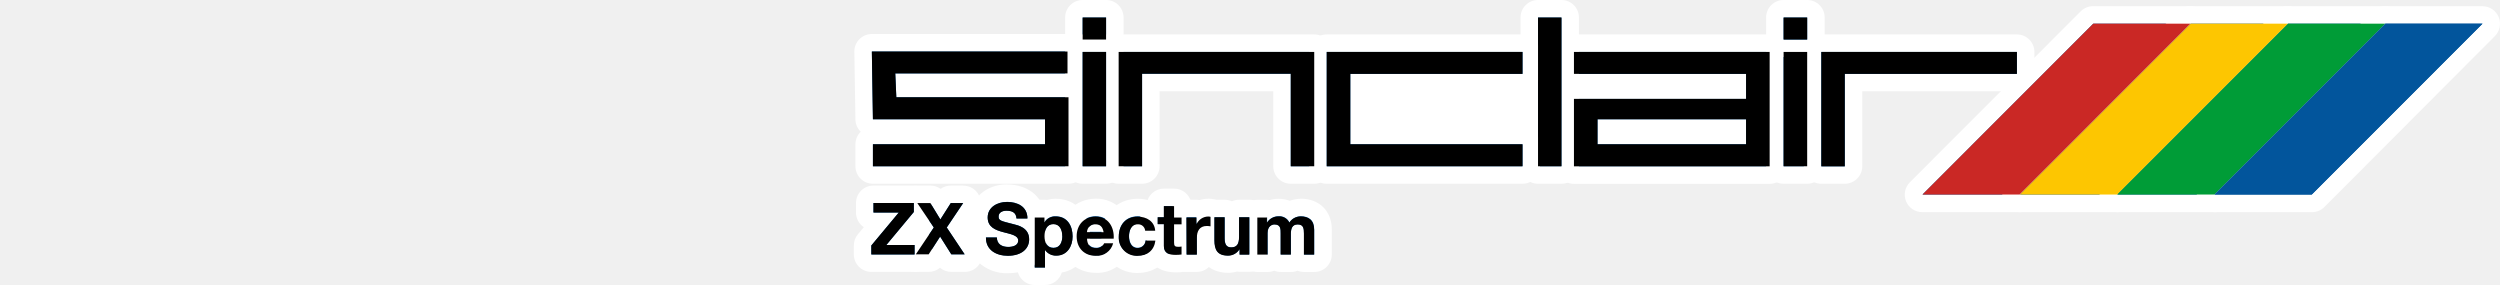
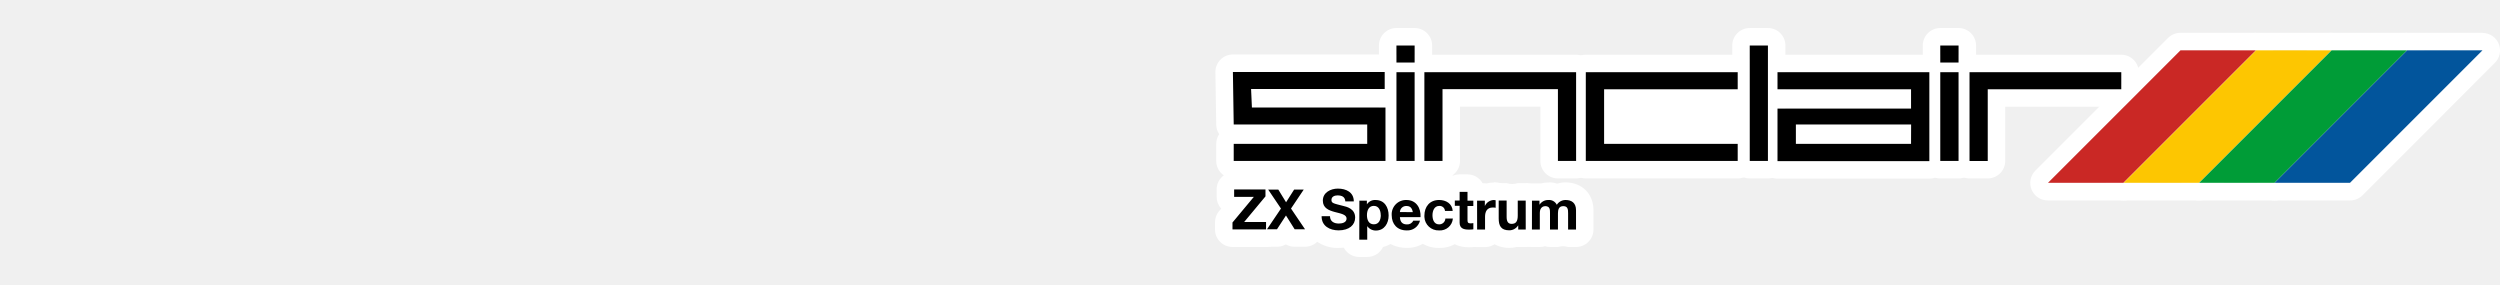
<svg xmlns="http://www.w3.org/2000/svg" viewBox="0 0 1000 114">
  <g id="Layer_2" data-name="Layer 2">
-     <rect x="381.45" y="86.9" width="21.57" height="9.19" fill="#fff" />
+     <rect x="636.34" y="38" width="77.56" height="19" fill="#fff" />
+     <rect x="530.34" y="66.89" width="50.74" height="20.99" fill="#fff" />
  </g>
  <g id="Layer_1" data-name="Layer 1">
-     <rect x="540.12" y="30.97" width="81.32" height="26.03" fill="#fff" />
-     <path d="M438.35,105.66c-6.53,0-11.1-4.65-11.1-11.32A11,11,0,0,1,437.9,83h.45A10.23,10.23,0,0,1,446,86.18a12.53,12.53,0,0,1,3.06,9.37,3.64,3.64,0,0,1-.28,1.17,3.65,3.65,0,0,1-.15,1.54A10.16,10.16,0,0,1,438.35,105.66Z" fill="#02559c" />
-     <path d="M438.35,86.49c5.06,0,7.5,4.26,7.22,8.83H434.84c.11,2.59,1.38,3.77,3.65,3.77a3.36,3.36,0,0,0,3.22-1.93h3.59a6.68,6.68,0,0,1-7,5c-4.69,0-7.6-3.22-7.6-7.82s3.08-7.85,7.6-7.85m-3.51,6.24h6.74c-.37-2.07-1.26-3.16-3.25-3.16a3.21,3.21,0,0,0-3.39,3h0v.14m3.51-13.24c-8.32,0-14.6,6.38-14.6,14.85s6.14,14.82,14.6,14.82A13.62,13.62,0,0,0,452,99.34a6.92,6.92,0,0,0,.34-2.12,6.66,6.66,0,0,0,.25-1.46,16,16,0,0,0-4-12,13.78,13.78,0,0,0-10.2-4.29Z" fill="#fff" />
-     <path d="M447.46,70a3.5,3.5,0,0,1-3.5-3.5V20.77a3.5,3.5,0,0,1,3.5-3.5h78.23a3.5,3.5,0,0,1,3.5,3.5V66.5a3.5,3.5,0,0,1-3.5,3.5h-9.38a3.5,3.5,0,0,1-3.5-3.5V33H460.33V66.51a3.5,3.5,0,0,1-3.5,3.5Z" fill="#02559c" />
-     <path d="M525.69,20.77V66.5h-9.38v-37H456.83v37h-9.37V20.77h78.23m0-7H447.46a7,7,0,0,0-7,7V66.5a7,7,0,0,0,7,7h9.37a7,7,0,0,0,7-7v-30h45.48v30a7,7,0,0,0,7,7h9.38a7,7,0,0,0,7-7V20.77A7,7,0,0,0,525.69,13.77Z" fill="#fff" />
-     <rect x="429.56" y="3.5" width="16.37" height="15.8" rx="3.5" fill="#02559c" />
-     <path d="M442.43,7v8.8h-9.37V7h9.37m0-7h-9.37a7,7,0,0,0-7,7v8.8a7,7,0,0,0,7,7h9.37a7,7,0,0,0,7-7V7A7,7,0,0,0,442.43,0Z" fill="#fff" />
-     <path d="M349.17,70a3.5,3.5,0,0,1-3.5-3.5V57.7a3.5,3.5,0,0,1,3.5-3.5h65.36v-3H349.17a3.51,3.51,0,0,1-3.5-3.45l-.43-27.1a3.55,3.55,0,0,1,1-2.51,3.46,3.46,0,0,1,2.49-1H427a3.49,3.49,0,0,1,3.5,3.48h0v8.79a3.5,3.5,0,0,1-3.5,3.5H361.77l.12,2.54H427.4a3.5,3.5,0,0,1,3.5,3.5v27.6a3.5,3.5,0,0,1-3.5,3.5h0Z" fill="#02559c" />
-     <path d="M427,20.6v8.77H358.11l.42,9.54H427.4v27.6H349.17v-8.8H418v-10H349.17l-.43-27.11H427m0-7H348.74a7,7,0,0,0-7,7v.11l.43,27.08a7,7,0,0,0,2.12,4.9,7,7,0,0,0-2.12,5V66.5a7,7,0,0,0,7,7H427.4a7,7,0,0,0,7-7V38.91a7,7,0,0,0-2.11-5A7,7,0,0,0,434,29.37V20.6a7,7,0,0,0-7-7Z" fill="#fff" />
-     <path d="M455,105.67a10.71,10.71,0,0,1-11-10.39h0c0-.24,0-.49,0-.73C444,87.74,448.58,83,455.11,83c5.81,0,10.12,3.66,10.48,8.9A3.55,3.55,0,0,1,465,94a3.5,3.5,0,0,1,.62,2.49C464.92,102.08,460.75,105.67,455,105.67Zm.1-11.71v.57l.18-.33-.18-.2Z" fill="#02559c" />
-     <path d="M455.11,86.49c3.51,0,6.73,1.84,7,5.64h-4a2.78,2.78,0,0,0-3-2.56h0c-2.61,0-3.48,2.65-3.48,4.83s.84,4.69,3.4,4.69a3.15,3.15,0,0,0,3.25-3h3.93c-.51,3.94-3.25,6.1-7.16,6.1a7.22,7.22,0,0,1-7.51-6.92c0-.24,0-.47,0-.7,0-4.63,2.76-8.06,7.59-8.06m7.07,9.58h0m-7.08-16.58c-8.46,0-14.59,6.33-14.59,15.06a14.24,14.24,0,0,0,13.85,14.62H455c7.38,0,13-4.77,14.06-11.89a6.92,6.92,0,0,0-.22-3.34,7.28,7.28,0,0,0,.22-2.28c-.49-7.17-6.23-12.17-14-12.17Z" fill="#fff" />
-     <path d="M380.53,105.26a3.5,3.5,0,0,1-3-1.63L376,101.17l-1.6,2.49a3.52,3.52,0,0,1-3,1.6h-5.05a3.49,3.49,0,0,1-3.51-3.47,3.54,3.54,0,0,1,.6-2L369.3,91,364,83.19a3.5,3.5,0,0,1,2.9-5.46h5.23a3.48,3.48,0,0,1,3,1.67l1.1,1.78,1.16-1.83a3.52,3.52,0,0,1,3-1.62h4.94a3.5,3.5,0,0,1,2.91,5.45L382.91,91l5.86,8.78a3.48,3.48,0,0,1-.95,4.84,3.43,3.43,0,0,1-2,.6Z" fill="#02559c" />
-     <path d="M385.28,81.23h0m0,0L378.7,91l7.16,10.73h-5.33l-4.48-7.1-4.58,7.1h-5.14L373.53,91l-6.61-9.78h5.23l4,6.56,4.17-6.56h4.94m0-7h-4.92a7,7,0,0,0-4.1,1.32,7,7,0,0,0-4.1-1.32h-5.23a7,7,0,0,0-5.8,10.92l4,5.88-4.58,6.85a7,7,0,0,0,5.82,10.89h5.09A7,7,0,0,0,376,107.1a7,7,0,0,0,4.56,1.66h5.38a7,7,0,0,0,5.82-10.88l-4.56-6.83,3.88-5.78a7,7,0,0,0-5.71-11Z" fill="#fff" />
-     <rect x="429.56" y="17.27" width="16.37" height="52.73" rx="3.5" fill="#02559c" />
-     <path d="M442.43,20.77V66.5h-9.37V20.77h9.37m0-7h-9.37a7,7,0,0,0-7,7V66.5a7,7,0,0,0,7,7h9.37a7,7,0,0,0,7-7V20.77A7,7,0,0,0,442.43,13.77Z" fill="#fff" />
-     <path d="M413.9,110.5a3.5,3.5,0,0,1-3.5-3.5V86.9a3.5,3.5,0,0,1,3.5-3.5h3.88a3.53,3.53,0,0,1,1.16.19,9.21,9.21,0,0,1,3.33-.59c6.14,0,10.26,4.61,10.26,11.49,0,6.47-4.22,11.18-10,11.18a8.26,8.26,0,0,1-1-.06V107a3.5,3.5,0,0,1-3.5,3.5Zm7.49-16.86a4.45,4.45,0,0,0,0,.73,3.17,3.17,0,0,0,.06.75q0-.37,0-.75a4.49,4.49,0,0,0-.06-.73Z" fill="#02559c" />
-     <path d="M422.27,86.5c4.66,0,6.76,3.76,6.76,8,0,4-2.19,7.68-6.53,7.68A5.3,5.3,0,0,1,418,99.93H418V107H413.9V86.9h3.88v1.9h.06a4.93,4.93,0,0,1,4.43-2.3m-.86,12.59c2.67,0,3.53-2.3,3.53-4.72s-.94-4.8-3.56-4.8-3.54,2.39-3.54,4.8.92,4.72,3.57,4.72m.86-19.59a13.5,13.5,0,0,0-3.52.46,8.39,8.39,0,0,0-1-.06H413.9a7,7,0,0,0-7,7h0V107a7,7,0,0,0,7,7H418a7,7,0,0,0,6.72-5c6.59-1.07,11.33-7,11.33-14.5,0-8.83-5.66-15-13.76-15Z" fill="#fff" />
-     <path d="M470.27,105.44c-7.39,0-8.19-4.92-8.19-7V93a3.5,3.5,0,0,1-2.47-3.35V86.9a3.5,3.5,0,0,1,2.47-3.35V82.44a3.5,3.5,0,0,1,3.5-3.5h4.09a3.5,3.5,0,0,1,3.5,3.5v1a3.51,3.51,0,0,1,3,3.47v2.73a3.5,3.5,0,0,1-3,3.46v2a3.5,3.5,0,0,1,3,3.46v3.19a3.5,3.5,0,0,1-2.91,3.45A16.57,16.57,0,0,1,470.27,105.44Z" fill="#02559c" />
-     <path d="M469.67,82.44V86.9h3v2.73h-3V97c0,1.38.34,1.73,1.72,1.73a6.75,6.75,0,0,0,1.27-.12v3.19a15.9,15.9,0,0,1-2.39.15c-2.5,0-4.69-.58-4.69-3.54V89.64h-2.47V86.9h2.47V82.44h4.09m0-7h-4.09a7,7,0,0,0-6.93,6.07,7,7,0,0,0-2.54,5.39v2.73A7,7,0,0,0,458.58,95V98.4c0,4.86,3.06,10.54,11.69,10.54a20.35,20.35,0,0,0,3.57-.25,7,7,0,0,0,5.82-6.9V98.6A7,7,0,0,0,478,94.11a6.92,6.92,0,0,0,1.63-4.48V86.9a7,7,0,0,0-3.13-5.83,7,7,0,0,0-6.86-5.63Z" fill="#fff" />
-     <path d="M403.12,105.75a13,13,0,0,1-9.39-3.49,10,10,0,0,1-2.85-7.35,3.49,3.49,0,0,1,2-3.15A8.35,8.35,0,0,1,391.53,87c0-6.37,5.62-9.71,11.17-9.71,7,0,11.73,4.07,11.73,10.12a3.47,3.47,0,0,1-1.2,2.59,8.63,8.63,0,0,1,1.93,5.64C415.16,100.69,411.44,105.75,403.12,105.75Z" fill="#02559c" />
-     <path d="M402.74,80.74c4.29,0,8.23,1.87,8.23,6.62H406.6c-.14-2.48-1.9-3.11-4.06-3.11-1.43,0-3.1.61-3.1,2.33s1,1.78,6.13,3.11c1.49.37,6.09,1.32,6.09,6,0,3.76-3,6.58-8.54,6.58-4.54,0-8.8-2.24-8.74-7.3h4.37c0,2.73,2.12,3.79,4.54,3.79,1.58,0,4-.45,4-2.56s-3.08-2.58-6.1-3.39-6.12-2-6.12-5.84c0-4.2,4-6.21,7.67-6.21m0-7c-8.36,0-14.67,5.68-14.67,13.21a12.87,12.87,0,0,0,.58,4,7,7,0,0,0-1.27,3.94,13.42,13.42,0,0,0,3.86,9.85,16.42,16.42,0,0,0,11.88,4.53c10.68,0,15.54-7,15.54-13.58a12.84,12.84,0,0,0-1.26-5.55A6.89,6.89,0,0,0,418,87.4c0-8-6.26-13.62-15.23-13.62Z" fill="#fff" />
-     <path d="M348.53,105.26a3.5,3.5,0,0,1-3.5-3.5V98.2a3.55,3.55,0,0,1,.81-2.2l6.21-7.43h-2.66a3.5,3.5,0,0,1-3.5-3.5V81.28a3.5,3.5,0,0,1,3.5-3.5h16.14a3.5,3.5,0,0,1,3.5,3.5h0v3.57a3.46,3.46,0,0,1-.81,2.24L362,94.52h3.81a3.5,3.5,0,0,1,3.5,3.5v3.79a3.5,3.5,0,0,1-3.5,3.5Z" fill="#02559c" />
-     <path d="M365.53,81.23V84.8l-11,13.2h11.3v3.79h-17.3V98.2l11-13.2H349.39V81.21h16.14m0-7H349.39a7,7,0,0,0-7,7V85a7,7,0,0,0,3.14,5.87l-2.37,2.84a7,7,0,0,0-1.63,4.49v3.56a7,7,0,0,0,7,7h17.31a7,7,0,0,0,7-7V98a7,7,0,0,0-3.92-6.29l2-2.39a7,7,0,0,0,1.61-4.52V81.23a7,7,0,0,0-7-7Z" fill="#fff" />
-     <path d="M629.58,70a3.5,3.5,0,0,1-3.5-3.5V39.57a3.5,3.5,0,0,1,3.5-3.5h65.35V33H629.58a3.5,3.5,0,0,1-3.5-3.5V20.77a3.5,3.5,0,0,1,3.5-3.5h78.28a3.5,3.5,0,0,1,3.5,3.5V66.51a3.5,3.5,0,0,1-3.5,3.5Zm65.35-15.8v-3h-52.4v3Z" fill="#02559c" />
-     <path d="M707.86,20.77V66.51H629.58V39.57h68.85v-10H629.58v-8.8h78.28M639,57.71h59.42v-10H639v10m68.85-43.94H629.58a7,7,0,0,0-7,7v8.77a7,7,0,0,0,2.12,5,6.93,6.93,0,0,0-2.12,5v27a7,7,0,0,0,7,7h78.28a7,7,0,0,0,7-7V20.77A7,7,0,0,0,707.86,13.77Z" fill="#fff" />
-     <rect x="709.94" y="17.27" width="16.43" height="52.73" rx="3.5" fill="#02559c" />
-     <path d="M722.87,20.77V66.5h-9.43V20.77h9.43m0-7h-9.43a7,7,0,0,0-7,7V66.5a7,7,0,0,0,7,7h9.43a7,7,0,0,0,7-7V20.77A7,7,0,0,0,722.87,13.77Z" fill="#fff" />
-     <rect x="709.94" y="3.5" width="16.43" height="15.8" rx="3.5" fill="#02559c" />
-     <path d="M722.87,7v8.8h-9.43V7h9.43m0-7h-9.43a7,7,0,0,0-7,7v8.8a7,7,0,0,0,7,7h9.43a7,7,0,0,0,7-7V7A7,7,0,0,0,722.87,0Z" fill="#fff" />
-     <path d="M728.53,70a3.5,3.5,0,0,1-3.5-3.5V20.77a3.5,3.5,0,0,1,3.5-3.5h78.23a3.5,3.5,0,0,1,3.5,3.5v8.77a3.5,3.5,0,0,1-3.5,3.5H741.41V66.51a3.5,3.5,0,0,1-3.5,3.5Z" fill="#02559c" />
-     <path d="M806.76,20.77v8.77H737.91v37h-9.38V20.77h78.23m0-7H728.53a7,7,0,0,0-7,7V66.5a7,7,0,0,0,7,7h9.38a7,7,0,0,0,7-7v-30h61.85a7,7,0,0,0,7-7V20.77A7,7,0,0,0,806.76,13.77Z" fill="#fff" />
-     <path d="M474.61,105.26a3.5,3.5,0,0,1-3.5-3.5V86.9a3.5,3.5,0,0,1,3.5-3.5h3.92a3.53,3.53,0,0,1,1.43.3,8.48,8.48,0,0,1,3.37-.7,6.51,6.51,0,0,1,2,.34,3.48,3.48,0,0,1,2.35,3.3v3.8a3.49,3.49,0,0,1-3.48,3.5,3.57,3.57,0,0,1-.8-.09,4,4,0,0,0-.69-.06,1.93,1.93,0,0,0-.34,0,3.09,3.09,0,0,0-.18,1.24v6.7a3.5,3.5,0,0,1-3.5,3.5Z" fill="#02559c" />
-     <path d="M483.3,86.5a3,3,0,0,1,.89.14v3.8a7.26,7.26,0,0,0-1.47-.15c-3,0-4,2.16-4,4.77v6.7h-4.09V86.9h3.9v2.76h0a5.25,5.25,0,0,1,4.75-3.16m0-7a12.16,12.16,0,0,0-3.5.52,7.07,7.07,0,0,0-1.3-.12h-3.89a7,7,0,0,0-7,7v14.87a7,7,0,0,0,7,7h4.09a7,7,0,0,0,7-7V97.28a7.14,7.14,0,0,0,2.86-1.36,7,7,0,0,0,2.63-5.47v-3.8A7,7,0,0,0,486.53,80a9.82,9.82,0,0,0-3.18-.53Z" fill="#fff" />
-     <rect x="611.71" y="3.5" width="16.37" height="66.51" rx="3.5" fill="#02559c" />
-     <path d="M624.58,7V66.51h-9.37V7h9.37m0-7h-9.37a7,7,0,0,0-7,7V66.5a7,7,0,0,0,7,7h9.37a7,7,0,0,0,7-7V7A7,7,0,0,0,624.58,0Z" fill="#fff" />
-     <path d="M521.6,105.26a3.47,3.47,0,0,1-2.61-1.17,3.5,3.5,0,0,1-2.62,1.17h-4.08a3.49,3.49,0,0,1-2.62-1.17,3.5,3.5,0,0,1-2.62,1.17H503a3.5,3.5,0,0,1-3.5-3.5V86.9a3.5,3.5,0,0,1,3.5-3.5h3.85a3.53,3.53,0,0,1,1.24.22,9.19,9.19,0,0,1,3.36-.63,8.85,8.85,0,0,1,4.52,1.15A8.69,8.69,0,0,1,520.25,83c5.51,0,8.94,3.38,8.94,8.82v10a3.5,3.5,0,0,1-3.5,3.5Z" fill="#02559c" />
-     <path d="M520.25,86.49c3.17,0,5.44,1.47,5.44,5.32v10H521.6V93.34c0-2-.17-3.63-2.5-3.63s-2.73,1.9-2.73,3.77v8.28h-4.08V93.42c0-1.72.11-3.71-2.48-3.71-.8,0-2.76.52-2.76,3.43v8.62H503V86.9h3.85v2h.06a5.35,5.35,0,0,1,4.54-2.42A4.41,4.41,0,0,1,515.77,89a5.38,5.38,0,0,1,4.48-2.48m0-7a12.23,12.23,0,0,0-4.31.79,12.92,12.92,0,0,0-4.52-.79,12.47,12.47,0,0,0-3.49.49,8.29,8.29,0,0,0-1.11-.08H503a7,7,0,0,0-7,7v14.86a7,7,0,0,0,7,7h4.08a7.09,7.09,0,0,0,2.62-.5,7.09,7.09,0,0,0,2.62.5h4.08a7.09,7.09,0,0,0,2.62-.5,7.08,7.08,0,0,0,2.61.5h4.09a7,7,0,0,0,7-7v-10c0-7.37-5-12.32-12.44-12.32Z" fill="#fff" />
-     <path d="M491.23,105.67c-3.33,0-8.93-1.25-8.93-9.63V86.9a3.49,3.49,0,0,1,3.48-3.5h4.1a3.51,3.51,0,0,1,2.89,1.52,3.5,3.5,0,0,1,2.89-1.52h4.09a3.5,3.5,0,0,1,3.5,3.5h0v14.86a3.5,3.5,0,0,1-3.5,3.5h-3.89a3.7,3.7,0,0,1-1.27-.23A9.2,9.2,0,0,1,491.23,105.67Z" fill="#02559c" />
-     <path d="M489.88,86.9v8.39c0,2.45.72,3.66,2.62,3.66,2.21,0,3.16-1.24,3.16-4.26V86.9h4.09v14.86h-3.89V99.69h-.08a5.33,5.33,0,0,1-4.55,2.48c-4.34,0-5.43-2.45-5.43-6.13V86.9h4.08m0-7H485.8a7,7,0,0,0-7,7h0V96c0,9.68,6.42,13.13,12.43,13.13a12.62,12.62,0,0,0,3.51-.5,7,7,0,0,0,1.12.09h3.89a7,7,0,0,0,7-7V86.9a7,7,0,0,0-7-7h-4.09a7,7,0,0,0-2.89.62A7,7,0,0,0,489.88,79.9Z" fill="#fff" />
-     <path d="M530.69,70a3.5,3.5,0,0,1-3.5-3.5V20.77a3.5,3.5,0,0,1,3.5-3.5H609a3.5,3.5,0,0,1,3.5,3.5v8.77A3.5,3.5,0,0,1,609,33H543.62V54.21H609a3.5,3.5,0,0,1,3.5,3.5v8.8A3.5,3.5,0,0,1,609,70Z" fill="#02559c" />
-     <path d="M609,20.77v8.77H540.12V57.71H609v8.8H530.69V20.77H609m0-7H530.69a7,7,0,0,0-7,7V66.5a7,7,0,0,0,7,7H609a7,7,0,0,0,7-7V57.7a7,7,0,0,0-7-7H547.12V36.54H609a7,7,0,0,0,7-7V20.77A7,7,0,0,0,609,13.77Z" fill="#fff" />
-     <path d="M769,81.31a3.5,3.5,0,0,1-2.48-6L834.84,7a3.47,3.47,0,0,1,2.47-1H876.2a3.5,3.5,0,0,1,2.48,6L810.35,80.34a3.48,3.48,0,0,1-2.48,1Z" fill="#02559c" />
-     <path d="M876.2,9.47h0m0,0L807.87,77.81H769L837.31,9.47H876.2m0-7H837.3a7,7,0,0,0-4.95,2L764,72.86a7,7,0,0,0,5,12h38.88a7,7,0,0,0,5-2L881.08,14.5a7,7,0,0,0-4.87-12Z" fill="#fff" />
-     <path d="M808,81.31a3.5,3.5,0,0,1-3.52-3.48,3.46,3.46,0,0,1,1-2.52L873.81,7a3.48,3.48,0,0,1,2.48-1h38.89a3.5,3.5,0,0,1,2.47,6L849.32,80.34a3.47,3.47,0,0,1-2.47,1Z" fill="#02559c" />
-     <path d="M915.18,9.47h0m0,0L846.85,77.81H808L876.29,9.47h38.89m0-7H876.29a7,7,0,0,0-5,2L803,72.86a7,7,0,0,0,4.95,12H846.8a7,7,0,0,0,5-2l68.3-68.36a7,7,0,0,0-4.87-12Z" fill="#fff" />
-     <path d="M846.91,81.31a3.5,3.5,0,0,1-2.48-6L912.76,7a3.47,3.47,0,0,1,2.47-1h38.89a3.5,3.5,0,0,1,2.48,6L888.27,80.34a3.48,3.48,0,0,1-2.48,1Z" fill="#02559c" />
-     <path d="M954.12,9.47h0m0,0L885.79,77.81H846.91L915.23,9.47h38.89m0-7H915.23a7,7,0,0,0-5,2L841.91,72.86a7,7,0,0,0,5,12h38.88a7,7,0,0,0,5-2L959,14.5a7,7,0,0,0-4.87-12Z" fill="#fff" />
-     <path d="M885.81,81.31a3.5,3.5,0,0,1-2.48-6L951.66,7a3.48,3.48,0,0,1,2.48-1H993a3.5,3.5,0,0,1,2.48,6L927.17,80.34a3.47,3.47,0,0,1-2.47,1Z" fill="#02559c" />
-     <path d="M993,9.47h0m0,0L924.7,77.81H885.81L954.14,9.47H993m0-7H954.14a7,7,0,0,0-5,2L880.81,72.86a7,7,0,0,0,5,12h38.89a7,7,0,0,0,5-2L997.9,14.5A7,7,0,0,0,993,2.5Z" fill="#fff" />
-     <path d="M349.17,66.5V57.71H418v-10H349.17l-.43-27.11H427v8.77H358.11l.42,9.54H427.4v27.6H349.17Zm83.89,0V20.77h9.37V66.5Zm14.4,0V20.77h78.23V66.5h-9.38v-37H456.83v37Zm83.23,0V20.77H609v8.77H540.12V57.71H609v8.8H530.69Zm84.52,0V7h9.37V66.51h-9.37Zm98.23,0V20.77h9.43V66.5Zm15.09,0V20.77h78.23v8.77H737.91v37h-9.38ZM629.58,20.77v8.77h68.85v10H629.58v27h78.28V20.77Zm68.85,36.94H639v-10h59.42ZM433.06,15.8V7h9.37v8.8Zm280.38,0V7h9.43v8.8ZM348.53,98.2l11-13.2H349.39V81.21h16.14v3.57L354.53,98h11.3v3.79h-17.3Zm25-7.2-6.61-9.78h5.23l4,6.56,4.17-6.56h4.94L378.7,91l7.16,10.73h-5.33l-4.48-7.1-4.58,7.1h-5.14Zm25.22,4c0,2.73,2.12,3.79,4.54,3.79,1.58,0,4-.45,4-2.56s-3.08-2.58-6.1-3.39-6.12-2-6.12-5.84c0-4.2,4-6.21,7.67-6.21,4.29,0,8.23,1.87,8.23,6.62H406.6c-.14-2.48-1.9-3.11-4.06-3.11-1.43,0-3.1.61-3.1,2.33s1,1.78,6.13,3.11c1.49.37,6.09,1.32,6.09,6,0,3.76-3,6.58-8.54,6.58-4.54,0-8.8-2.24-8.74-7.3Zm15.15-8h3.88v1.9h.06a4.93,4.93,0,0,1,4.43-2.3c4.66,0,6.76,3.76,6.76,8,0,4-2.19,7.68-6.53,7.68A5.3,5.3,0,0,1,418,100H418v7H413.9Zm11,7.47c0-2.36-.94-4.8-3.56-4.8s-3.54,2.39-3.54,4.8.92,4.72,3.57,4.72,3.57-2.4,3.57-4.82Zm9.9,1c.11,2.59,1.38,3.77,3.65,3.77a3.36,3.36,0,0,0,3.22-1.93h3.59a6.68,6.68,0,0,1-7,5c-4.69,0-7.6-3.22-7.6-7.82s3.08-7.85,7.6-7.85c5.06,0,7.5,4.26,7.22,8.83Zm6.64-2.59c-.37-2.07-1.26-3.16-3.25-3.16a3.21,3.21,0,0,0-3.39,3h0v.14Zm16.62-.6a2.78,2.78,0,0,0-3-2.56h0c-2.61,0-3.48,2.65-3.48,4.83s.84,4.69,3.4,4.69a3.15,3.15,0,0,0,3.25-3h3.93c-.51,3.94-3.25,6.1-7.16,6.1a7.22,7.22,0,0,1-7.51-6.92c0-.24,0-.47,0-.7,0-4.63,2.76-8.06,7.59-8.06,3.51,0,6.73,1.84,7,5.64ZM469.63,87h3v2.73h-3V97c0,1.38.34,1.73,1.72,1.73a6.75,6.75,0,0,0,1.27-.12v3.19a15.9,15.9,0,0,1-2.39.15c-2.5,0-4.69-.58-4.69-3.54V89.64h-2.47V86.9h2.47V82.44h4.09Zm4.94,0h4v2.76h0a5.25,5.25,0,0,1,4.75-3.16,3,3,0,0,1,.89.14v3.8a7.26,7.26,0,0,0-1.47-.15c-3,0-4,2.16-4,4.77v6.7h-4.09Zm25.14,14.86h-3.89V99.79h-.08a5.33,5.33,0,0,1-4.55,2.48c-4.34,0-5.43-2.45-5.43-6.13V86.9h4.08v8.39c0,2.45.72,3.66,2.62,3.66,2.21,0,3.16-1.24,3.16-4.26V86.9h4.09ZM502.93,87h3.85v2h.06a5.35,5.35,0,0,1,4.54-2.42,4.41,4.41,0,0,1,4.35,2.48,5.38,5.38,0,0,1,4.48-2.48c3.17,0,5.44,1.47,5.44,5.32v9.95h-4.09V93.43c0-2-.17-3.63-2.5-3.63s-2.73,1.9-2.73,3.77v8.28h-4.08V93.51c0-1.72.11-3.71-2.48-3.71-.8,0-2.76.52-2.76,3.43v8.62h-4.08Z" />
-     <path d="M837.31,9.47,769,77.81h38.88L876.2,9.47" fill="#ca2825" />
-     <path d="M876.29,9.47,808,77.81h38.89L915.18,9.47" fill="#fdc601" />
-     <path d="M915.23,9.47,846.91,77.81h38.88L954.12,9.47" fill="#009c37" />
-     <path d="M954.14,9.47,885.81,77.81H924.7L993,9.47" fill="#02559c" />
+     <path d="M597.57,80a2.62,2.62,0,0,1,.69.11v3a5.38,5.38,0,0,0-1.14-.11h0c-2.33,0-3.1,1.67-3.1,3.7V91.8h-3.17l-.07-11.53h3.11v2.15A4.07,4.07,0,0,1,597.57,80m0-7h-.09a11,11,0,0,0-2.69.36,6.69,6.69,0,0,0-.9-.06h-3.11a7,7,0,0,0-7,7l.07,11.53a7,7,0,0,0,7,7H594a7,7,0,0,0,7-7V89.46a7.45,7.45,0,0,0,1.66-1A7,7,0,0,0,605.26,83v-3a7,7,0,0,0-4.88-6.67,9.66,9.66,0,0,0-2.77-.44Z" fill="#fff" />
+     <path d="M550,80h.2c3.61,0,5.24,2.92,5.24,6.21,0,3.1-1.7,6-5.06,6h-.12a4.12,4.12,0,0,1-3.38-1.77v5.43h-3.18V80.27h3v1.48h0A3.82,3.82,0,0,1,550,80m-.5,9.77c2.06,0,2.77-1.86,2.77-3.74l0,.08c0-1.83-.73-3.72-2.76-3.72s-2.75,1.85-2.75,3.72.71,3.66,2.77,3.66M550,73a11.06,11.06,0,0,0-2.71.34,5.49,5.49,0,0,0-.58,0h-3a7,7,0,0,0-7,7V95.79a7,7,0,0,0,7,7h3.18a7,7,0,0,0,6.33-4c5.42-1.3,9.23-6.3,9.23-12.63,0-7.59-5.07-13.12-12.08-13.2Z" fill="#fff" />
+     <path d="M575.66,80c2.73,0,5.22,1.43,5.43,4.38l-3.12,0a2.15,2.15,0,0,0-2.14-2h-.18c-2,0-2.7,2-2.7,3.74s.65,3.64,2.63,3.64h.09a2.45,2.45,0,0,0,2.44-2.33h3a5.17,5.17,0,0,1-5.56,4.74h-.23a5.61,5.61,0,0,1-5.6-5.37h0v-.55c0-3.59,2.15-6.25,5.89-6.25m5.5,7.43h0M575.66,73c-7.47,0-12.89,5.57-12.89,13.25v.55c0,.09,0,.19,0,.29h0a12.57,12.57,0,0,0,12.59,12.08h.37a12.09,12.09,0,0,0,12.31-10.53,6.89,6.89,0,0,0,.11-1.21,7.07,7.07,0,0,0-.2-1.67,7.38,7.38,0,0,0,.12-1.88c-.45-6.3-5.67-10.88-12.42-10.88Z" fill="#fff" />
+     <path d="M587,76.74v3.53h2.33v2.12H587V88c0,1.07.26,1.35,1.34,1.35h0a5.34,5.34,0,0,0,1-.1v2.48a12,12,0,0,1-1.7.11h-.15c-1.94,0-3.64-.45-3.64-2.74V82.32h-1.92V80.2h1.92V76.74H587m0-7h-3.17a7,7,0,0,0-6.84,5.48,7,7,0,0,0-2.08,5v2.12a7,7,0,0,0,1.92,4.82v2c0,4.85,3.29,9.74,10.64,9.74h.15a19.59,19.59,0,0,0,2.66-.18,7,7,0,0,0,6-6.93V89.28a7,7,0,0,0-.9-3.43,7,7,0,0,0,.91-3.46V80.27a7,7,0,0,0-2.59-5.43,7,7,0,0,0-6.74-5.1Z" fill="#fff" />
+     <path d="M535.06,75.46c3.32,0,6.38,1.45,6.38,5.13h-3.39c-.11-1.92-1.47-2.41-3.15-2.41-1.11,0-2.4.47-2.4,1.81s.77,1.38,4.75,2.41c1.16.29,4.73,1,4.73,4.66,0,2.91-2.33,5.1-6.63,5.1-3.52,0-6.83-1.74-6.78-5.66l3.39,0c0,2.12,1.64,2.94,3.52,2.94,1.23,0,3.11-.35,3.11-2s-2.39-2-4.74-2.63-4.75-1.56-4.75-4.54c0-3.25,3.11-4.81,6-4.81m0-7c-7.39,0-13,5.08-13,11.81a12.48,12.48,0,0,0,.33,2.85,7,7,0,0,0-.86,3.29A12.14,12.14,0,0,0,525,95.18a14.32,14.32,0,0,0,10.34,4c8.95,0,13.63-6.09,13.63-12.1a11.85,11.85,0,0,0-.85-4.4,7.05,7.05,0,0,0,.31-2.07c0-7.14-5.5-12.13-13.38-12.13Z" fill="#fff" />
+     <path d="M562.61,80c3.93,0,5.82,3.3,5.6,6.85h-8.28c.08,2,1.07,2.92,2.83,2.92h.14a2.6,2.6,0,0,0,2.36-1.5H568a5.18,5.18,0,0,1-5,3.9l-.42,0c-3.64,0-5.89-2.5-5.89-6.06A5.72,5.72,0,0,1,562.61,80m2.47,4.84c-.29-1.61-1-2.45-2.52-2.45h-.15a2.48,2.48,0,0,0-2.48,2.33v.11l5.15,0M562.61,73a12.7,12.7,0,0,0-12.89,13.09c0,7.48,5.29,12.93,12.63,13.06l.68,0A12.17,12.17,0,0,0,574.82,90a6.87,6.87,0,0,0,.22-1.62,6.72,6.72,0,0,0,.16-1.12,14,14,0,0,0-3.54-10.46,12.26,12.26,0,0,0-9-3.81Z" fill="#fff" />
+     <path d="M521.49,75.79h0m0,0-5.09,7.59L522,91.7h-4.14l-3.47-5.51L510.8,91.7h-4l5.58-8.32-5.12-7.59h4.05l3.11,5.09,3.23-5.09h3.83m0-7h-3.84a7,7,0,0,0-3.17.76,7,7,0,0,0-3.17-.76h-4.05a7,7,0,0,0-5.8,10.92L504,83.39l-3,4.41a7,7,0,0,0,5.82,10.9h4a7,7,0,0,0,3.51-.94,7,7,0,0,0,3.51.94H522a7,7,0,0,0,5.82-10.88l-2.95-4.43,2.39-3.56a7,7,0,0,0-5.72-11Z" fill="#fff" />
+     <path d="M565.85,18.21V25h-7.27V18.21h7.27m0-7h-7.27a7,7,0,0,0-7,7V25a7,7,0,0,0,7,7h7.27a7,7,0,0,0,7-7V18.21a7,7,0,0,0-7-7Z" fill="#fff" />
+     <path d="M565.85,28.89V64.37h-7.27V28.89h7.27m0-7h-7.27a7,7,0,0,0-7,7V64.37a7,7,0,0,0,7,7h7.27a7,7,0,0,0,7-7V28.89a7,7,0,0,0-7-7Z" fill="#fff" />
+     <path d="M553.88,28.76v6.8H500.43l.33,7.41h53.43V64.38h-60.7V57.55h53.4V49.79h-53.4l-.33-21h60.72m0-7H493.16a7,7,0,0,0-7,7.11l.33,21a7,7,0,0,0,1.18,3.77,7,7,0,0,0-1.18,3.88v6.82a7,7,0,0,0,7,7h60.7a7,7,0,0,0,7-7V43A7,7,0,0,0,560,39a7,7,0,0,0,.91-3.46v-6.8a7,7,0,0,0-7-7Z" fill="#fff" />
+     <path d="M506.19,75.78v2.77l-8.54,10.26h8.77v2.94H493V89l8.53-10.24h-7.87V75.78h12.53m0-7H493.66a7,7,0,0,0-7,7v2.94a7,7,0,0,0,1.83,4.72l-.87,1A7,7,0,0,0,486,89v2.79a7,7,0,0,0,7,7h13.42a7,7,0,0,0,7-7V88.81a7,7,0,0,0-2.33-5.21l.48-.57a7,7,0,0,0,1.62-4.48V75.78a7,7,0,0,0-7-7Z" fill="#fff" />
+     <path d="M610.29,80.2V91.8h-3V90.2h-.06a4.14,4.14,0,0,1-3.5,1.92h0c-3.37,0-4.22-1.9-4.22-4.75V80.2h3.17v6.51c0,1.9.56,2.84,2,2.84,1.72,0,2.45-1,2.45-3.31v-6h3.18m0-7h-3.18a7.15,7.15,0,0,1-4.48,0h-3.17a7,7,0,0,0-7,7v7.17c0,8.66,6,11.74,11.2,11.75h.05a11.47,11.47,0,0,0,2.82-.35c.24,0,.49,0,.74,0h3a7,7,0,0,0,7-7V80.2a7,7,0,0,0-7-7Z" fill="#fff" />
+     <path d="M707.17,18.21V64.38H699.9V18.21h7.27m0-7H699.9a7,7,0,0,0-7,7V64.37a7,7,0,0,0,7,7h7.27a7,7,0,0,0,7-7V18.21a7,7,0,0,0-7-7Z" fill="#fff" />
+     <path d="M783.42,28.89V64.37h-7.31V28.89h7.31m0-7h-7.31a7,7,0,0,0-7,7V64.37a7,7,0,0,0,7,7h7.31a7,7,0,0,0,7-7V28.89a7,7,0,0,0-7-7Z" fill="#fff" />
+     <path d="M771.78,28.89V64.4H711v-21h53.42V35.7H711V28.89h60.74M718.35,57.55h46.11V49.79h-46.1v7.76m53.43-35.66H711a7,7,0,0,0-7,7V35.7a7,7,0,0,0,1.18,3.87A7,7,0,0,0,704,43.45v21a7,7,0,0,0,7,7h60.74a7,7,0,0,0,7-7V28.89a7,7,0,0,0-7-7Z" fill="#fff" />
+     <path d="M783.42,18.21V25h-7.31V18.21h7.31m0-7h-7.31a7,7,0,0,0-7,7V25a7,7,0,0,0,7,7h7.31a7,7,0,0,0,7-7V18.21a7,7,0,0,0-7-7Z" fill="#fff" />
+     <path d="M848.51,28.89V35.7H795.09V64.4h-7.28V28.89h60.7m0-7h-60.7a7,7,0,0,0-7,7V64.37a7,7,0,0,0,7,7h7.28a7,7,0,0,0,7-7V42.7h46.42a7,7,0,0,0,7-7V28.89a7,7,0,0,0-7-7Z" fill="#fff" />
+     <path d="M630.44,28.89V64.37h-7.27V35.66H577V64.37h-7.27V28.89h60.69m0-7H569.75a7,7,0,0,0-7,7V64.37a7,7,0,0,0,7,7H577a7,7,0,0,0,7-7V42.66h32.15V64.37a7,7,0,0,0,7,7h7.27a7,7,0,0,0,7-7V28.89a7,7,0,0,0-7-7Z" fill="#fff" />
+     <path d="M619.64,79.94a3.43,3.43,0,0,1,3.08,1.93A4.17,4.17,0,0,1,626.19,80c2.46,0,4.22,1.14,4.22,4.13V91.8h-3.17V85.26c0-1.55-.13-2.81-1.94-2.81s-2.12,1.47-2.12,2.92V91.8H620V85.33c0-1.34.08-2.88-1.93-2.88-.62,0-2.14.4-2.14,2.66V91.8h-3.16V80.27h3v1.56h.05A4.13,4.13,0,0,1,619.29,80h.35m0-7h-.54a11.5,11.5,0,0,0-2.63.36c-.23,0-.46,0-.7,0h-3a7,7,0,0,0-7,7V91.8a7,7,0,0,0,7,7H616a7.12,7.12,0,0,0,2-.3,7.24,7.24,0,0,0,2,.3h3.16a7,7,0,0,1,4.06,0h3.17a7,7,0,0,0,7-7V84.08c0-6.56-4.61-11.13-11.22-11.13h-.07a11.31,11.31,0,0,0-3.24.51,10.41,10.41,0,0,0-3.24-.52Z" fill="#fff" />
+     <path d="M695.08,28.89V35.7H641.64V57.55h53.44v6.83H634.32V28.89h60.76m0-7H634.32a7,7,0,0,0-7,7V64.37a7,7,0,0,0,7,7h60.76a7,7,0,0,0,7-7V57.55a7,7,0,0,0-7-7H648.64V42.7h46.44a7,7,0,0,0,7-7V28.89a7,7,0,0,0-7-7Z" fill="#fff" />
+     <path d="M902.38,20.12h0m0,0-53,53H819.21l53-53h30.17m0-7H872.21a7,7,0,0,0-5,2.06l-53,53a7,7,0,0,0,5,12h30.17a7,7,0,0,0,5-2.06l52.92-52.94a7,7,0,0,0-4.86-12Zm0,14h0Z" fill="#fff" />
+     <path d="M932.62,20.12h0m0,0-53,53H849.47l53-53h30.17m0-7H902.45a7,7,0,0,0-5,2.06l-53,53a7,7,0,0,0,5,12h30.17a7,7,0,0,0,5-2.06L937.5,25.15a7,7,0,0,0-4.87-12Zm0,14h0Z" fill="#fff" />
+     <path d="M962.83,20.12h0m0,0-53,53H879.66l53-53h30.17m0-7H932.66a7,7,0,0,0-4.95,2.06l-53,53a7,7,0,0,0,4.95,12h30.16a7,7,0,0,0,4.95-2.06l52.94-52.94a7,7,0,0,0-4.87-12Zm0,14h0Z" fill="#fff" />
+     <path d="M993,20.12h0m0,0-53,53H909.84l53-53H993m0-7H962.85a7,7,0,0,0-5,2.06l-53,53a7,7,0,0,0,5,12H940a7,7,0,0,0,5-2.06l52.91-52.94a7,7,0,0,0-4.87-12Zm0,14Z" fill="#fff" />
+     <path d="M493.49,64.37V57.55h53.4V49.79h-53.4l-.33-21h60.72v6.8H500.43l.33,7.41h53.43V64.38h-60.7Zm65.09,0V28.89h7.27V64.37Zm11.17,0V28.89h60.69V64.37h-7.27V35.66H577V64.37Zm64.57,0V28.89h60.76V35.7H641.64V57.55h53.44v6.83H634.32Zm65.58,0V18.21h7.27V64.38H699.9Zm76.21,0V28.89h7.31V64.37Zm11.7,0V28.89h60.7V35.7H795.09V64.4h-7.28ZM711,28.89V35.7h53.42v7.75H711v21h60.74V28.89Zm53.42,28.66H718.35V49.79h46.1ZM558.58,25V18.21h7.27V25Zm217.53,0V18.21h7.31V25ZM493,89l8.53-10.24h-7.87V75.78h12.53v2.77l-8.54,10.26h8.77v2.94H493Zm19.39-5.58-5.12-7.59h4.05l3.11,5.09,3.23-5.09h3.83l-5.09,7.59L522,91.7h-4.14l-3.47-5.51L510.8,91.7h-4ZM532,86.48c0,2.12,1.64,2.94,3.52,2.94,1.23,0,3.11-.35,3.11-2s-2.39-2-4.74-2.63-4.75-1.56-4.75-4.54c0-3.25,3.11-4.81,6-4.81,3.32,0,6.38,1.45,6.38,5.13h-3.39c-.11-1.92-1.47-2.41-3.15-2.41-1.11,0-2.4.47-2.4,1.81s.77,1.38,4.75,2.41c1.16.29,4.73,1,4.73,4.66,0,2.91-2.33,5.1-6.63,5.1-3.52,0-6.83-1.74-6.78-5.66Zm11.75-6.21h3v1.48h0A3.84,3.84,0,0,1,550.21,80c3.61,0,5.24,2.92,5.24,6.21,0,3.1-1.7,6-5.06,6a4.13,4.13,0,0,1-3.5-1.77h0v5.43h-3.18Zm8.54,5.8c0-1.83-.73-3.72-2.76-3.72s-2.75,1.85-2.75,3.72.71,3.66,2.77,3.66,2.77-1.86,2.77-3.74Zm7.68.78c.08,2,1.07,2.92,2.83,2.92a2.61,2.61,0,0,0,2.5-1.5H568a5.16,5.16,0,0,1-5.43,3.88c-3.64,0-5.89-2.5-5.89-6.06A5.72,5.72,0,0,1,562.61,80c3.93,0,5.82,3.3,5.6,6.85Zm5.15-2c-.29-1.61-1-2.45-2.52-2.45a2.49,2.49,0,0,0-2.63,2.32h0v.11ZM578,84.37a2.15,2.15,0,0,0-2.31-2h0c-2,0-2.7,2-2.7,3.74s.65,3.64,2.63,3.64a2.45,2.45,0,0,0,2.53-2.33h3a5.17,5.17,0,0,1-5.56,4.74,5.61,5.61,0,0,1-5.83-5.37h0v-.55c0-3.59,2.15-6.25,5.89-6.25,2.73,0,5.22,1.43,5.43,4.38Zm9-4.1h2.33v2.12H587V88c0,1.07.26,1.35,1.34,1.35a5.34,5.34,0,0,0,1-.1v2.48a12.68,12.68,0,0,1-1.85.11c-1.94,0-3.64-.45-3.64-2.74V82.32h-1.92V80.2h1.92V76.74H587Zm3.83,0h3.11v2.15h0A4.07,4.07,0,0,1,597.57,80a2.62,2.62,0,0,1,.69.11v3a4.85,4.85,0,0,0-1.14-.11c-2.33,0-3.1,1.67-3.1,3.7V91.8h-3.17ZM610.29,91.8h-3V90.2h-.06a4.14,4.14,0,0,1-3.53,1.92c-3.37,0-4.22-1.9-4.22-4.75V80.2h3.17v6.51c0,1.9.56,2.84,2,2.84,1.72,0,2.45-1,2.45-3.31v-6h3.18Zm2.5-11.53h3v1.56h.05A4.13,4.13,0,0,1,619.34,80a3.43,3.43,0,0,1,3.38,1.92A4.17,4.17,0,0,1,626.19,80c2.46,0,4.22,1.14,4.22,4.13V91.8h-3.17V85.26c0-1.55-.13-2.81-1.94-2.81s-2.12,1.47-2.12,2.92V91.8H620V85.33c0-1.34.08-2.88-1.93-2.88-.62,0-2.14.4-2.14,2.66V91.8h-3.16Z" />
+     <path d="M872.21,20.12l-53,53h30.17l53-53" fill="#ca2825" />
+     <path d="M902.45,20.12l-53,53h30.17l53-53" fill="#fdc601" />
+     <path d="M932.66,20.12l-53,53h30.16l53-53" fill="#009c37" />
+     <path d="M962.85,20.12l-53,53H940l53-53" fill="#02559c" />
  </g>
</svg>
